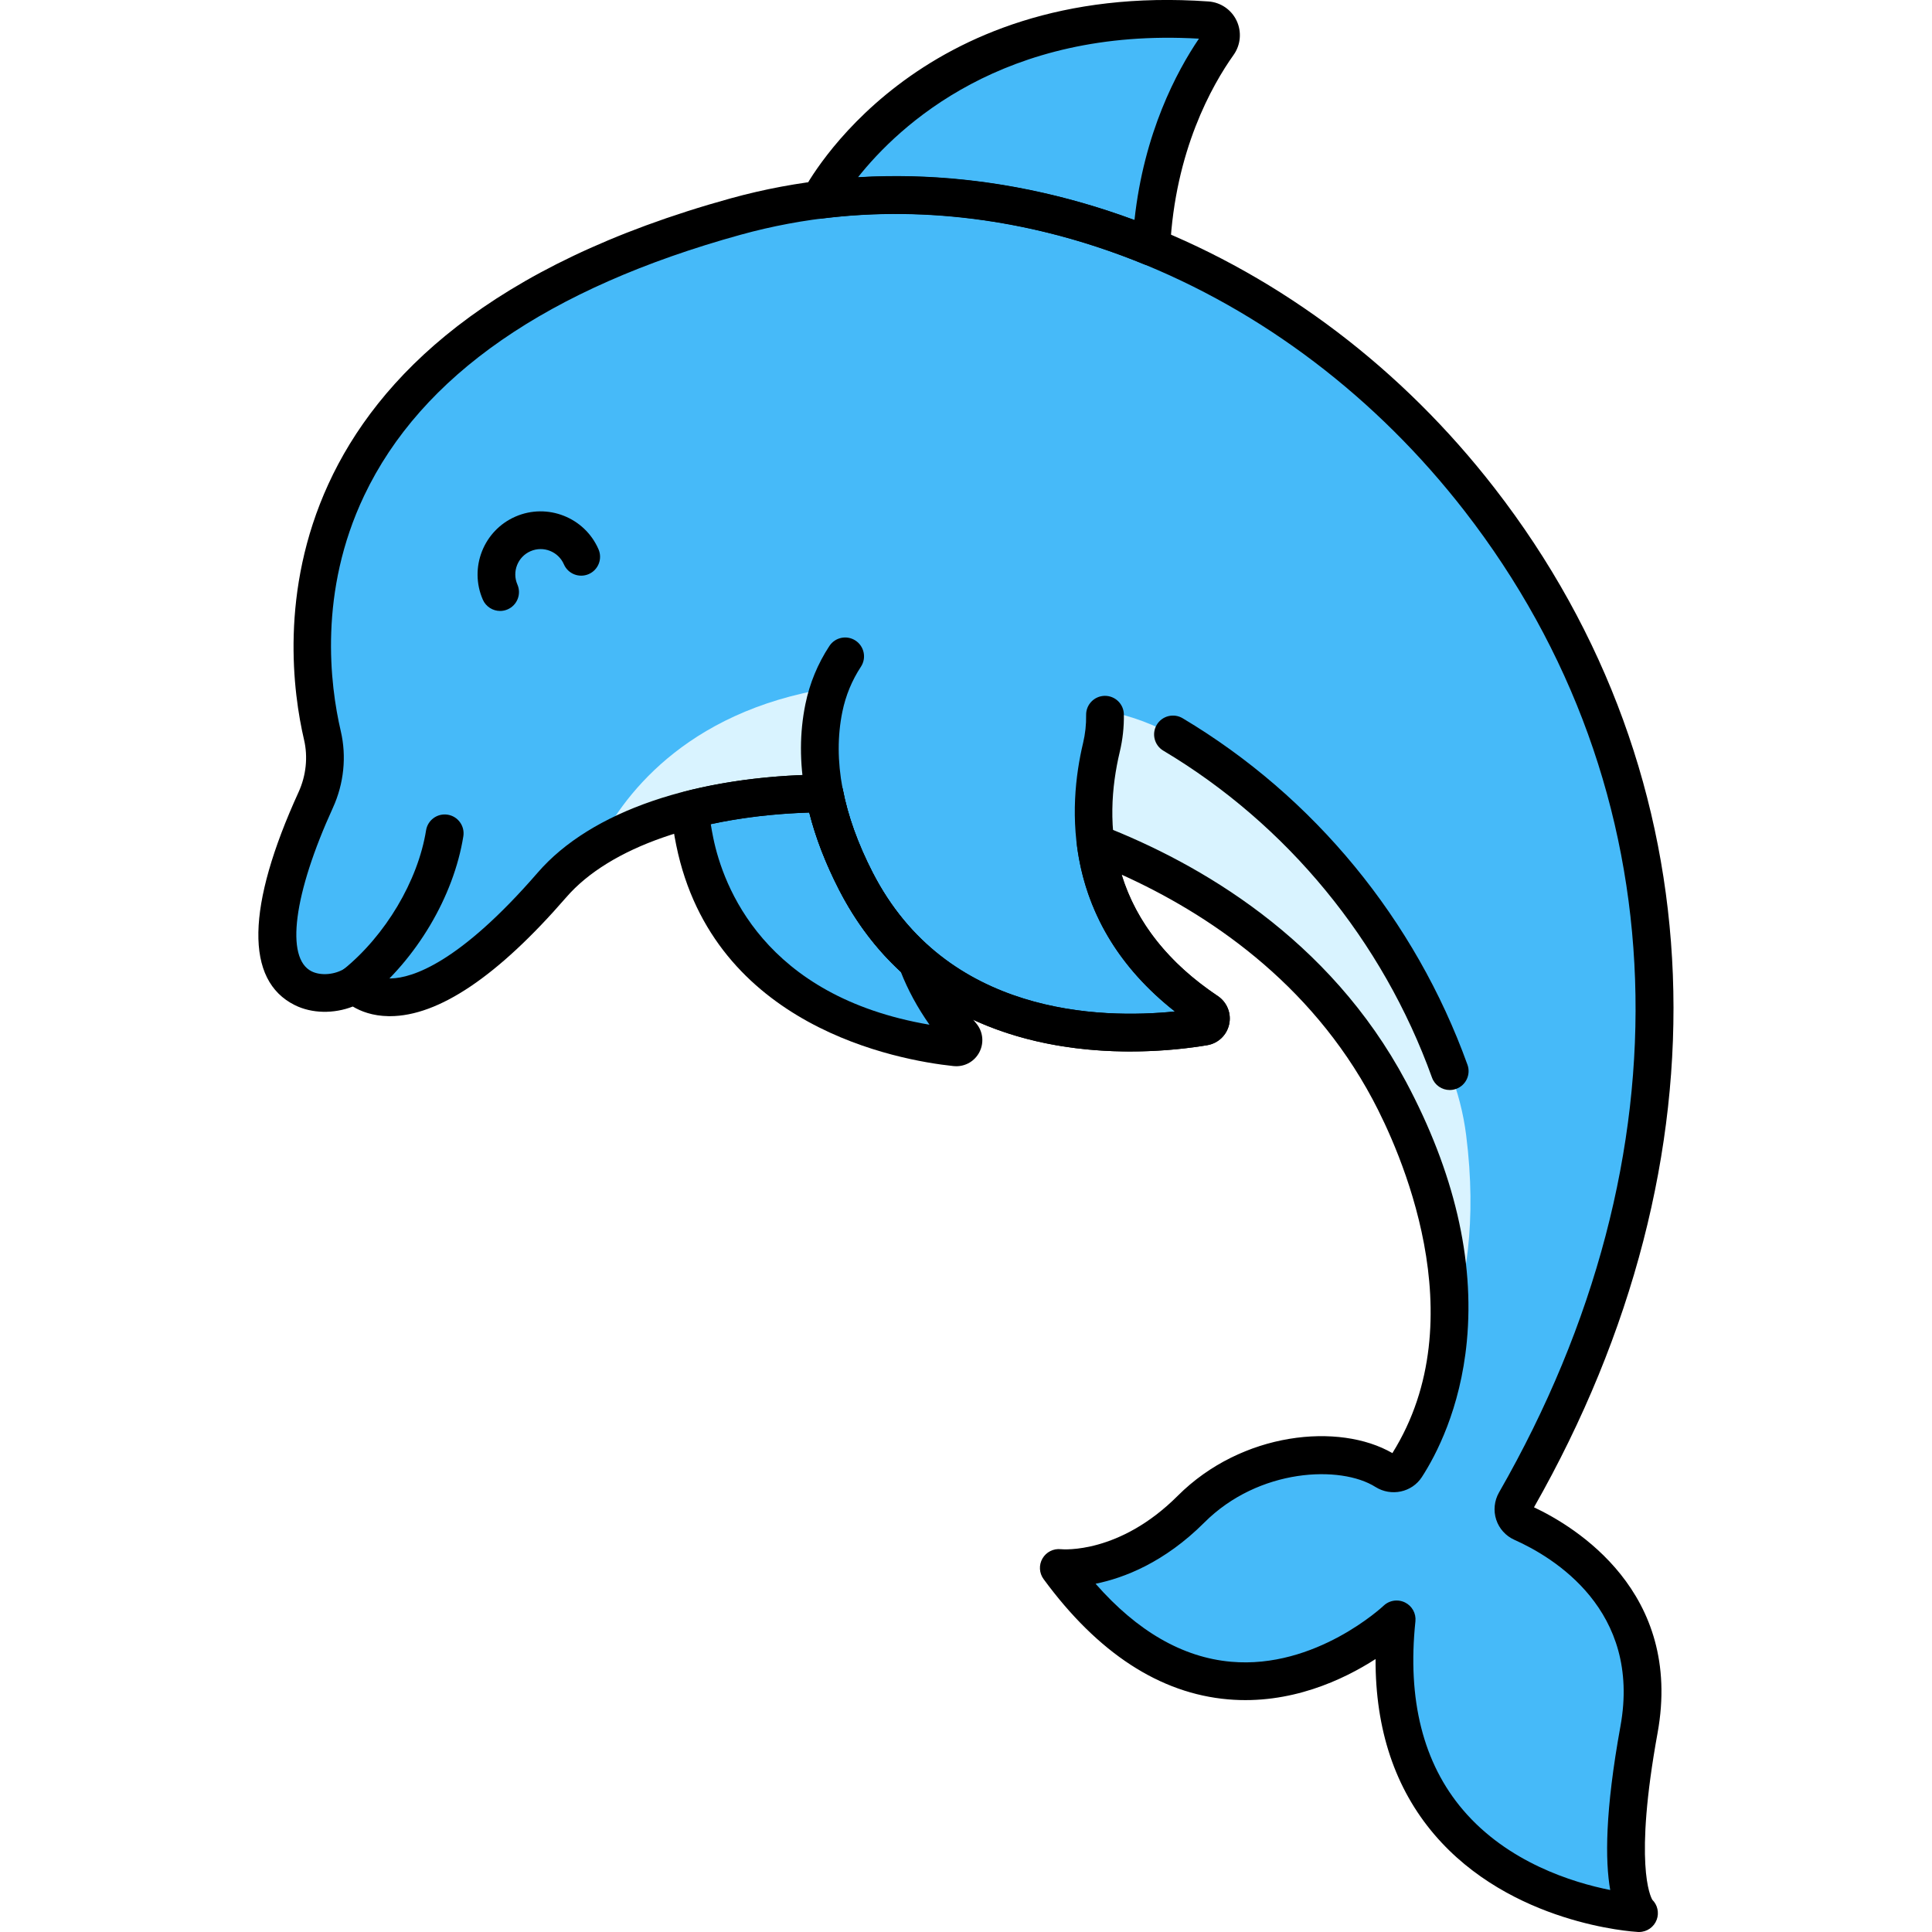
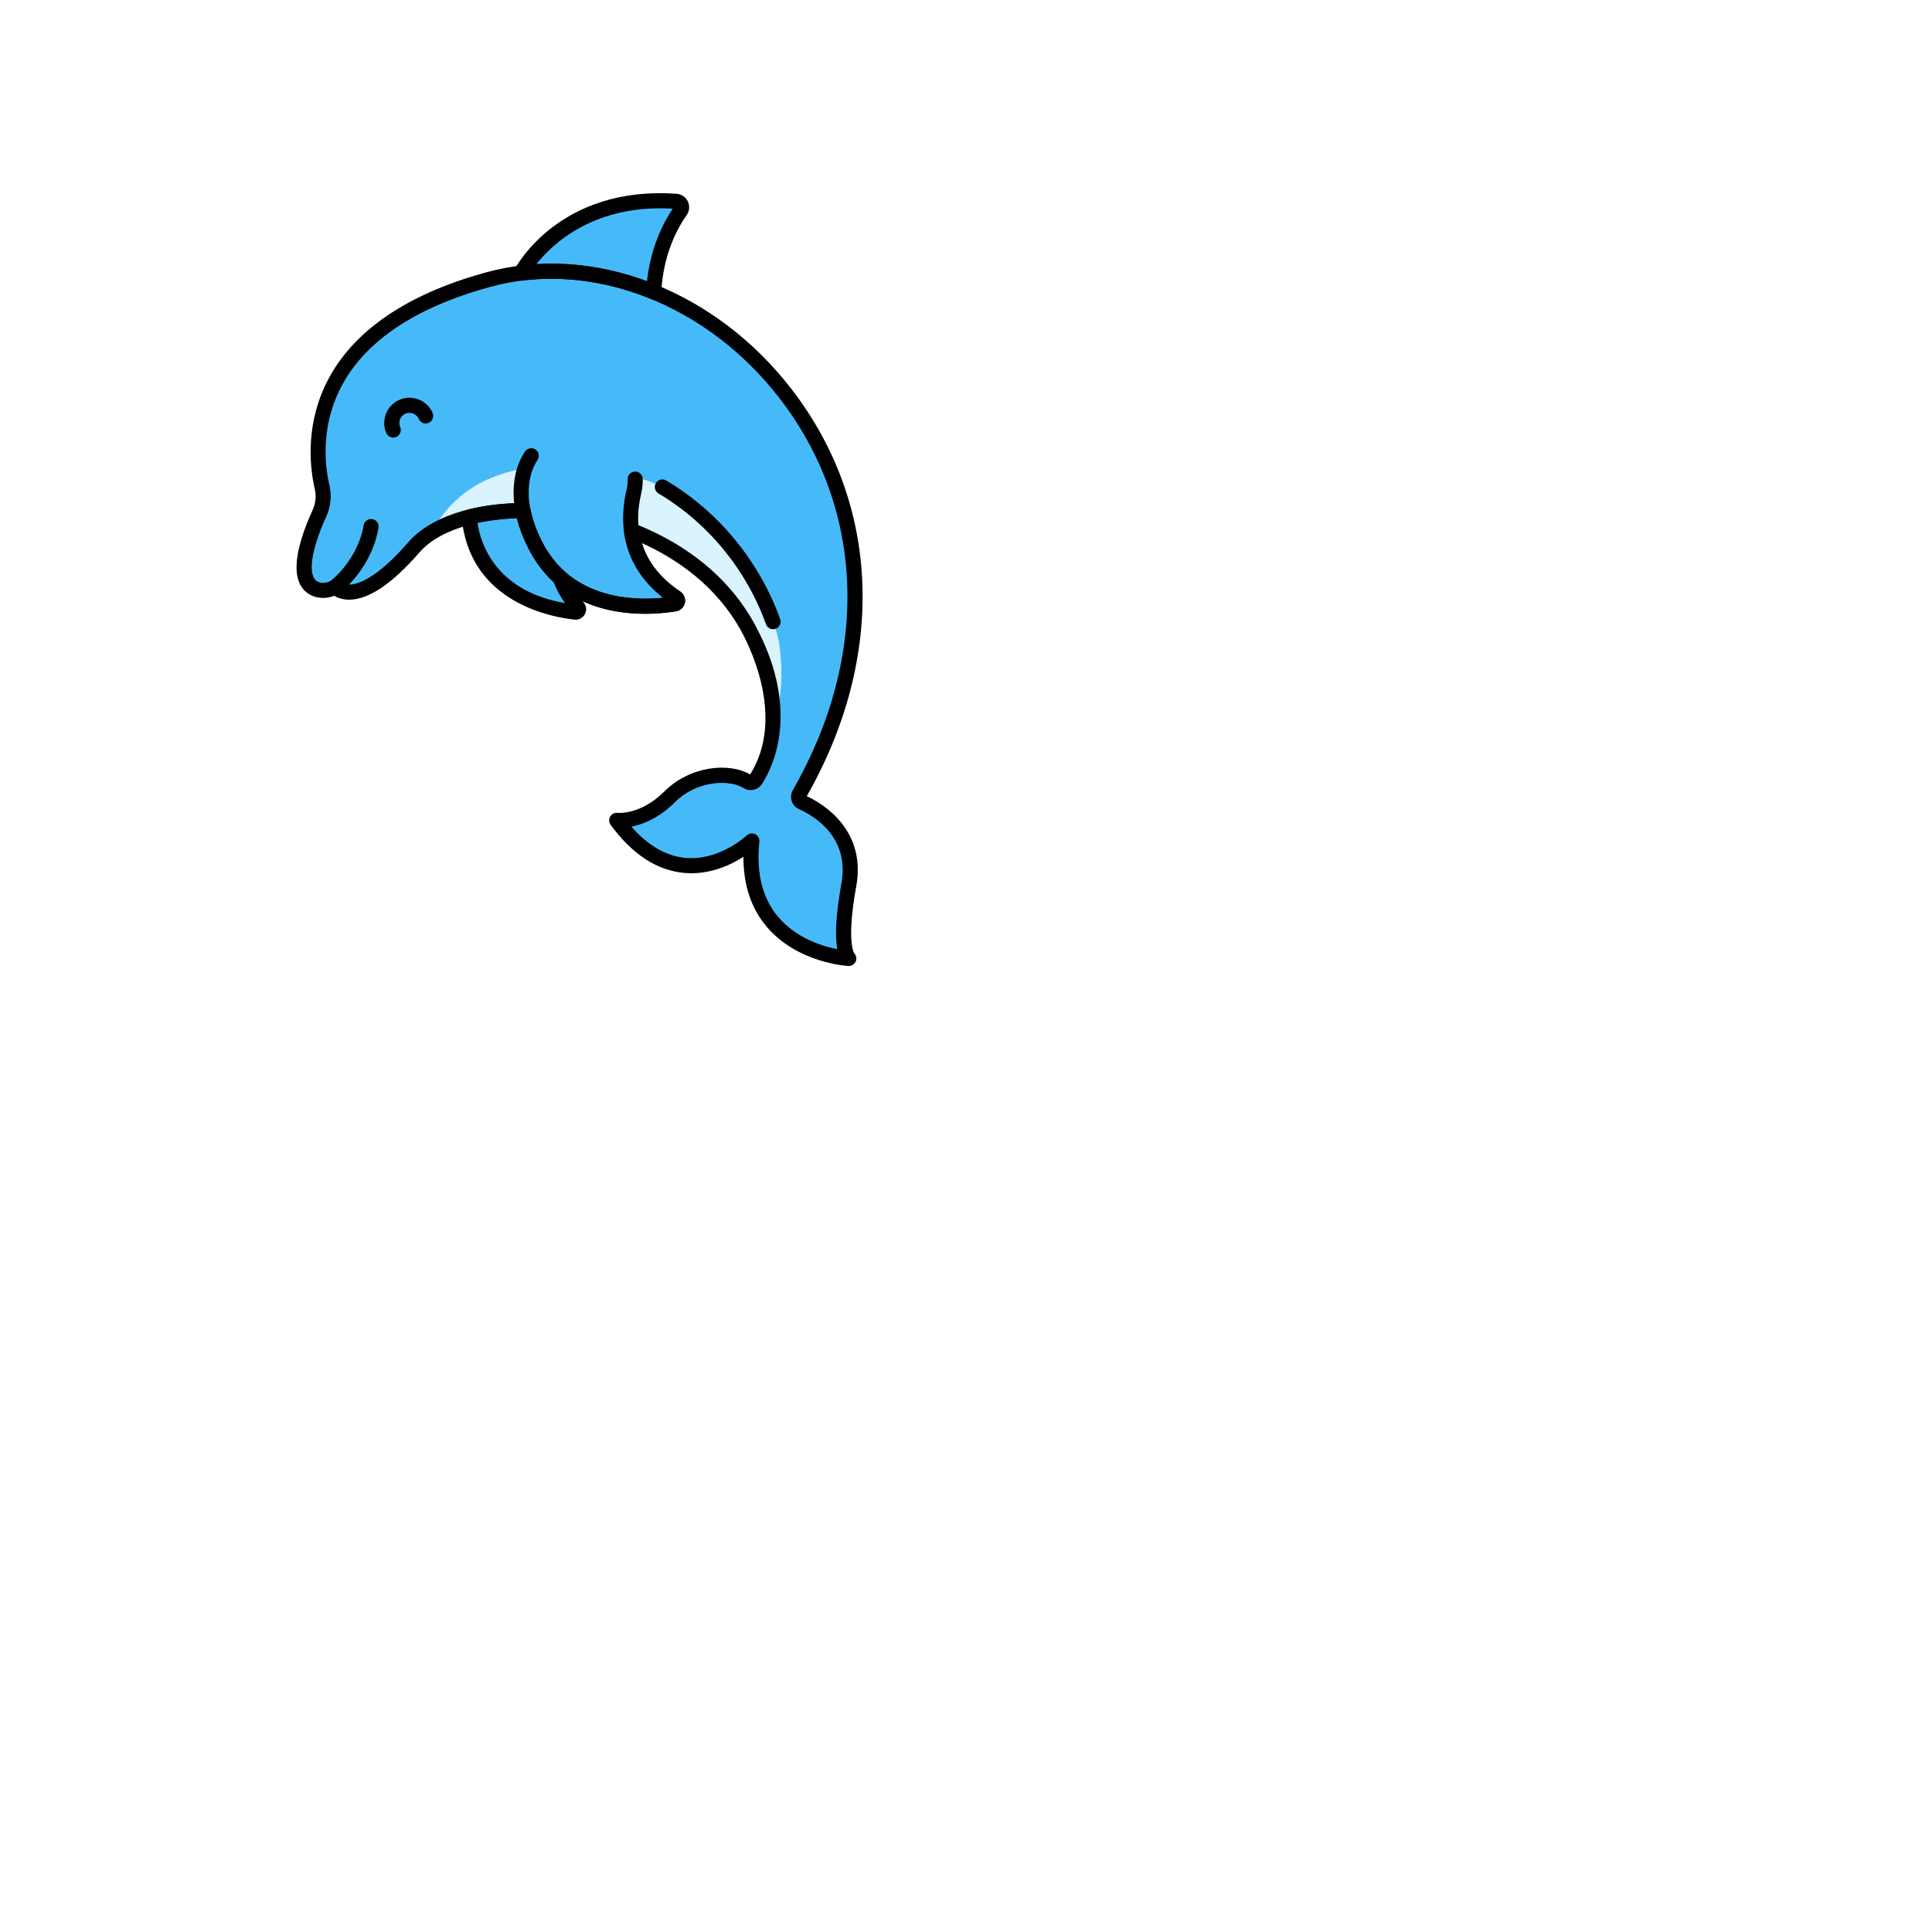
- <svg xmlns="http://www.w3.org/2000/svg" enable-background="new 0 0 256 256" height="512" viewBox="0 0 256 256" width="512">
+ <svg xmlns="http://www.w3.org/2000/svg" enable-background="new 0 0 512 512" height="100" viewBox="-64 -64 640 640" width="100">
  <path d="m201.682 201.749c-1.058-.472-1.46-1.748-.883-2.752 57.091-99.484-29.84-190.609-103.322-170.304-61.25 16.924-57.762 55.873-54.754 68.762.668 2.863.337 5.862-.884 8.536-3.313 7.258-8.668 21.473-1.662 24.954 2.098 1.042 4.9.733 6.863-.508s7.131 8.714 26.108-13.183c6.693-7.723 20.345-11.995 36.083-12.129.681 3.509 1.992 7.381 4.171 11.624 11.789 22.956 37.723 20.696 46.147 19.278.978-.165 1.237-1.43.413-1.982-10.035-6.719-13.812-14.932-14.776-22.301 15.929 6.195 30.442 16.89 38.905 32.758 14.338 26.883 5.681 44.515 2.211 49.863-.59.909-1.801 1.126-2.717.547-5.747-3.629-17.783-2.926-25.771 5.062-8.759 8.759-17.517 7.786-17.517 7.786 21.41 29.196 44.767 6.812 44.767 6.812-3.893 36.981 32.115 38.928 32.115 38.928s-3.893-2.92 0-24.33c3.149-17.317-10.257-25.085-15.497-27.421z" fill="#46baf9" />
  <path d="m159.962 134.046c-16.588-11.105-16.092-26.3-14.018-35.001.345-1.447.499-2.906.475-4.343l-10.325-5.157c-3.35-1.673-7.042-2.547-10.787-2.553l-13.318-.021c-1.328 2.023-2.304 4.322-2.818 6.83-1.197 5.84-.635 13.474 4.231 22.95 11.789 22.956 37.723 20.696 46.147 19.278.977-.167 1.237-1.432.413-1.983z" fill="#46baf9" />
  <path d="m109.171 93.799c.185-.905.451-1.771.751-2.619-19.438 3.125-27.662 14.733-30.762 21.091 7.41-4.56 18.136-7.046 30.07-7.147v.001c-.84-4.326-.72-8.101-.059-11.326z" fill="#d9f3ff" />
  <path d="m194.273 150.411c-.367-2.903-1.105-5.755-2.177-8.478-6.73-18.674-19.571-33.906-35.066-43.632-1.062-.666-2.175-1.246-3.312-1.773-1.476-.684-2.999-1.266-4.566-1.705-.856-.24-1.703-.469-2.539-.687l-.194.566c.024 1.438-.13 2.896-.475 4.343-.819 3.437-1.387 7.889-.758 12.7 15.929 6.195 30.442 16.89 38.905 32.758 6.927 12.988 8.48 23.809 7.85 32.136 2.289-6.163 3.782-14.754 2.332-26.228z" fill="#d9f3ff" />
  <path d="m121.481 127.315c-3.061-2.726-5.829-6.183-8.08-10.566-2.179-4.244-3.49-8.115-4.171-11.624-6.396.054-12.45.788-17.829 2.164.146 1.35.358 2.757.661 4.238 4.56 22.238 27.067 26.458 34.543 27.249.869.092 1.388-.92.819-1.583-2.877-3.359-4.773-6.679-5.943-9.878z" fill="#46baf9" />
  <path d="m159.96 2.689c-37.589-2.66-51.325 23.779-51.325 23.779l.015.007c14.83-1.863 29.877.478 43.9 6.234.679-13.475 5.828-22.603 8.87-26.882.897-1.261.083-3.029-1.46-3.138z" fill="#46baf9" />
  <path d="m66.268 80.954c-.965 0-1.884-.562-2.294-1.503-1.839-4.227.104-9.162 4.33-11 4.227-1.838 9.161.104 11 4.33.551 1.266-.029 2.739-1.295 3.29-1.269.551-2.74-.029-3.29-1.295-.739-1.699-2.721-2.479-4.42-1.74s-2.479 2.722-1.74 4.42c.551 1.266-.029 2.739-1.295 3.29-.325.141-.663.208-.996.208z" />
  <path d="m149.755 139.326c-11.912 0-29.33-3.428-38.578-21.435-4.503-8.771-6.002-17.044-4.456-24.593.565-2.758 1.634-5.349 3.177-7.7.757-1.154 2.309-1.476 3.462-.718 1.154.758 1.476 2.308.718 3.462-1.194 1.819-2.021 3.824-2.458 5.959-1.313 6.406.035 13.574 4.005 21.306 9.729 18.945 30.188 19.426 40.054 18.418-15.042-11.846-14.164-27.182-12.168-35.559.291-1.222.428-2.474.406-3.721-.023-1.38 1.077-2.519 2.458-2.542h.043c1.361 0 2.476 1.091 2.499 2.458.028 1.665-.154 3.335-.543 4.965-2.217 9.307-1.767 22.472 12.975 32.342 1.235.827 1.833 2.297 1.521 3.747-.31 1.443-1.452 2.534-2.911 2.78-2.211.37-5.839.831-10.204.831zm8.813-3.205h.01z" />
  <path d="m217.18 256c-.045 0-.091-.001-.136-.003-.684-.037-16.864-1.042-26.991-12.921-5.208-6.109-7.816-13.91-7.784-23.244-4.293 2.764-11.302 6.062-19.56 5.341-9.033-.787-17.252-6.148-24.428-15.934-.587-.8-.646-1.872-.148-2.73.497-.859 1.452-1.342 2.44-1.233.295.031 7.762.644 15.474-7.068 8.495-8.496 21.401-9.747 28.451-5.663 11.199-17.916.853-40.367-2.613-46.865-8.338-15.633-21.956-24.676-33.25-29.776 1.944 6.317 6.206 11.707 12.717 16.065 1.235.828 1.833 2.299 1.521 3.747-.31 1.441-1.452 2.532-2.909 2.778-8.255 1.389-36.15 4.006-48.787-20.602-1.78-3.466-3.101-6.896-3.94-10.226-14.519.465-26.464 4.606-32.201 11.226-9.062 10.457-16.928 15.757-23.381 15.757-.056 0-.111 0-.166-.001-2.127-.03-3.691-.646-4.741-1.277-2.507.979-5.415.942-7.684-.186-6.606-3.282-6.433-13.044.5-28.23.999-2.188 1.256-4.649.724-6.93-2.887-12.367-7.344-54.092 56.522-71.739 17.756-4.907 36.867-3.683 55.264 3.538 17.804 6.988 33.695 19.038 45.958 34.848 29.665 38.247 31.605 88.695 5.23 135.054 5.395 2.54 19.777 11.192 16.376 29.894-3.155 17.351-.951 21.684-.695 22.112.682.679.921 1.702.585 2.625-.36.989-1.302 1.643-2.348 1.643zm1.51-4.491c.001 0 .002.001.003.002-.001-.001-.002-.002-.003-.002zm-.005-.005c.001.001.003.002.004.003-.002-.001-.003-.002-.004-.003zm-.006-.004c.002.001.004.002.005.004-.001-.002-.003-.003-.005-.004zm-33.616-39.425c.375 0 .752.084 1.104.257.939.463 1.492 1.461 1.383 2.502-1.094 10.394 1.028 18.804 6.309 24.998 5.931 6.958 14.532 9.612 19.504 10.604-.683-3.855-.691-10.447 1.356-21.712 2.798-15.38-8.896-22.391-14.055-24.691-1.144-.51-2.021-1.484-2.409-2.672-.39-1.196-.253-2.511.375-3.607 25.642-44.682 23.941-93.287-4.549-130.019-11.711-15.099-26.868-26.599-43.834-33.258-17.382-6.822-35.4-7.988-52.104-3.373-25.545 7.057-42.328 18.684-49.883 34.558-6.066 12.745-4.548 25.034-3.103 31.225.782 3.352.411 6.954-1.044 10.143-5.218 11.428-6.326 19.937-2.825 21.677 1.236.615 3.093.454 4.415-.383 1.129-.712 2.506-.563 3.271.53.008 0 .865.852 2.846.793 2.779-.07 9-1.986 19.438-14.03 7.029-8.111 20.862-12.846 37.951-12.992 1.181.007 2.246.84 2.476 2.023.68 3.505 2.006 7.192 3.941 10.959 9.729 18.945 30.185 19.423 40.053 18.418-7.476-5.883-11.835-13.255-12.972-21.957-.115-.875.241-1.746.936-2.291s1.625-.683 2.449-.363c12.73 4.951 30.039 14.853 40.205 33.912 6.389 11.98 9.103 23.562 8.065 34.421-.856 8.966-4.104 15.113-5.963 17.979-1.315 2.027-4.072 2.61-6.148 1.301-4.595-2.901-15.442-2.511-22.669 4.715-5.299 5.299-10.647 7.346-14.411 8.113 5.517 6.292 11.533 9.762 17.929 10.333 11.226 1.01 20.149-7.339 20.237-7.424.476-.452 1.098-.689 1.726-.689zm17.638-12.61c.001 0 .002.001.003.001-.001 0-.002 0-.003-.001z" />
  <path d="m192.096 144.433c-1.024 0-1.984-.634-2.352-1.653-6.539-18.143-19.182-33.525-35.6-43.314-1.186-.707-1.574-2.242-.867-3.428s2.241-1.574 3.428-.867c17.409 10.38 30.813 26.686 37.742 45.914.469 1.299-.205 2.731-1.504 3.2-.28.1-.566.148-.847.148z" />
  <path d="m126.714 141.28c-.123 0-.247-.006-.372-.02-7.37-.78-31.8-5.192-36.73-29.232-.306-1.491-.534-2.954-.697-4.472-.133-1.236.662-2.382 1.866-2.69 5.594-1.431 11.794-2.186 18.428-2.242 1.181.007 2.246.84 2.476 2.023.68 3.505 2.006 7.192 3.941 10.959 1.975 3.847 4.505 7.157 7.519 9.841.308.274.544.621.686 1.009 1.141 3.122 2.989 6.187 5.494 9.108.932 1.087 1.104 2.606.44 3.871-.604 1.148-1.775 1.845-3.051 1.845zm-32.536-32.078c.097.607.208 1.212.333 1.822 1.306 6.369 6.69 21.006 28.649 24.755-1.597-2.274-2.871-4.622-3.805-7.017-3.271-3.017-6.021-6.671-8.179-10.872-1.78-3.466-3.101-6.897-3.94-10.227-4.632.148-9.008.663-13.058 1.539z" />
  <path d="m47.041 132.936c-.73 0-1.454-.318-1.947-.931-.867-1.075-.698-2.648.376-3.515 5.598-4.515 9.91-11.764 10.987-18.467.219-1.364 1.5-2.292 2.865-2.072 1.363.219 2.291 1.501 2.072 2.865-1.281 7.975-6.179 16.238-12.785 21.565-.463.374-1.017.555-1.568.555z" />
  <path d="m152.55 35.208c-.321 0-.644-.062-.949-.187-13.941-5.722-28.684-7.82-42.639-6.066-.457.058-.921-.013-1.34-.202-.626-.283-1.116-.814-1.341-1.463s-.181-1.365.136-1.975c.591-1.139 14.943-27.869 53.72-25.121 1.607.114 3.034 1.091 3.723 2.551.693 1.469.54 3.205-.401 4.529-2.863 4.027-7.763 12.702-8.411 25.56-.041.81-.473 1.55-1.157 1.985-.408.258-.873.389-1.341.389zm-33.892-11.854c10.542 0 21.289 1.961 31.666 5.803 1.253-11.559 5.604-19.705 8.541-24.034-25.865-1.509-39.716 11.482-45.188 18.378 1.653-.098 3.315-.147 4.981-.147z" />
</svg>
